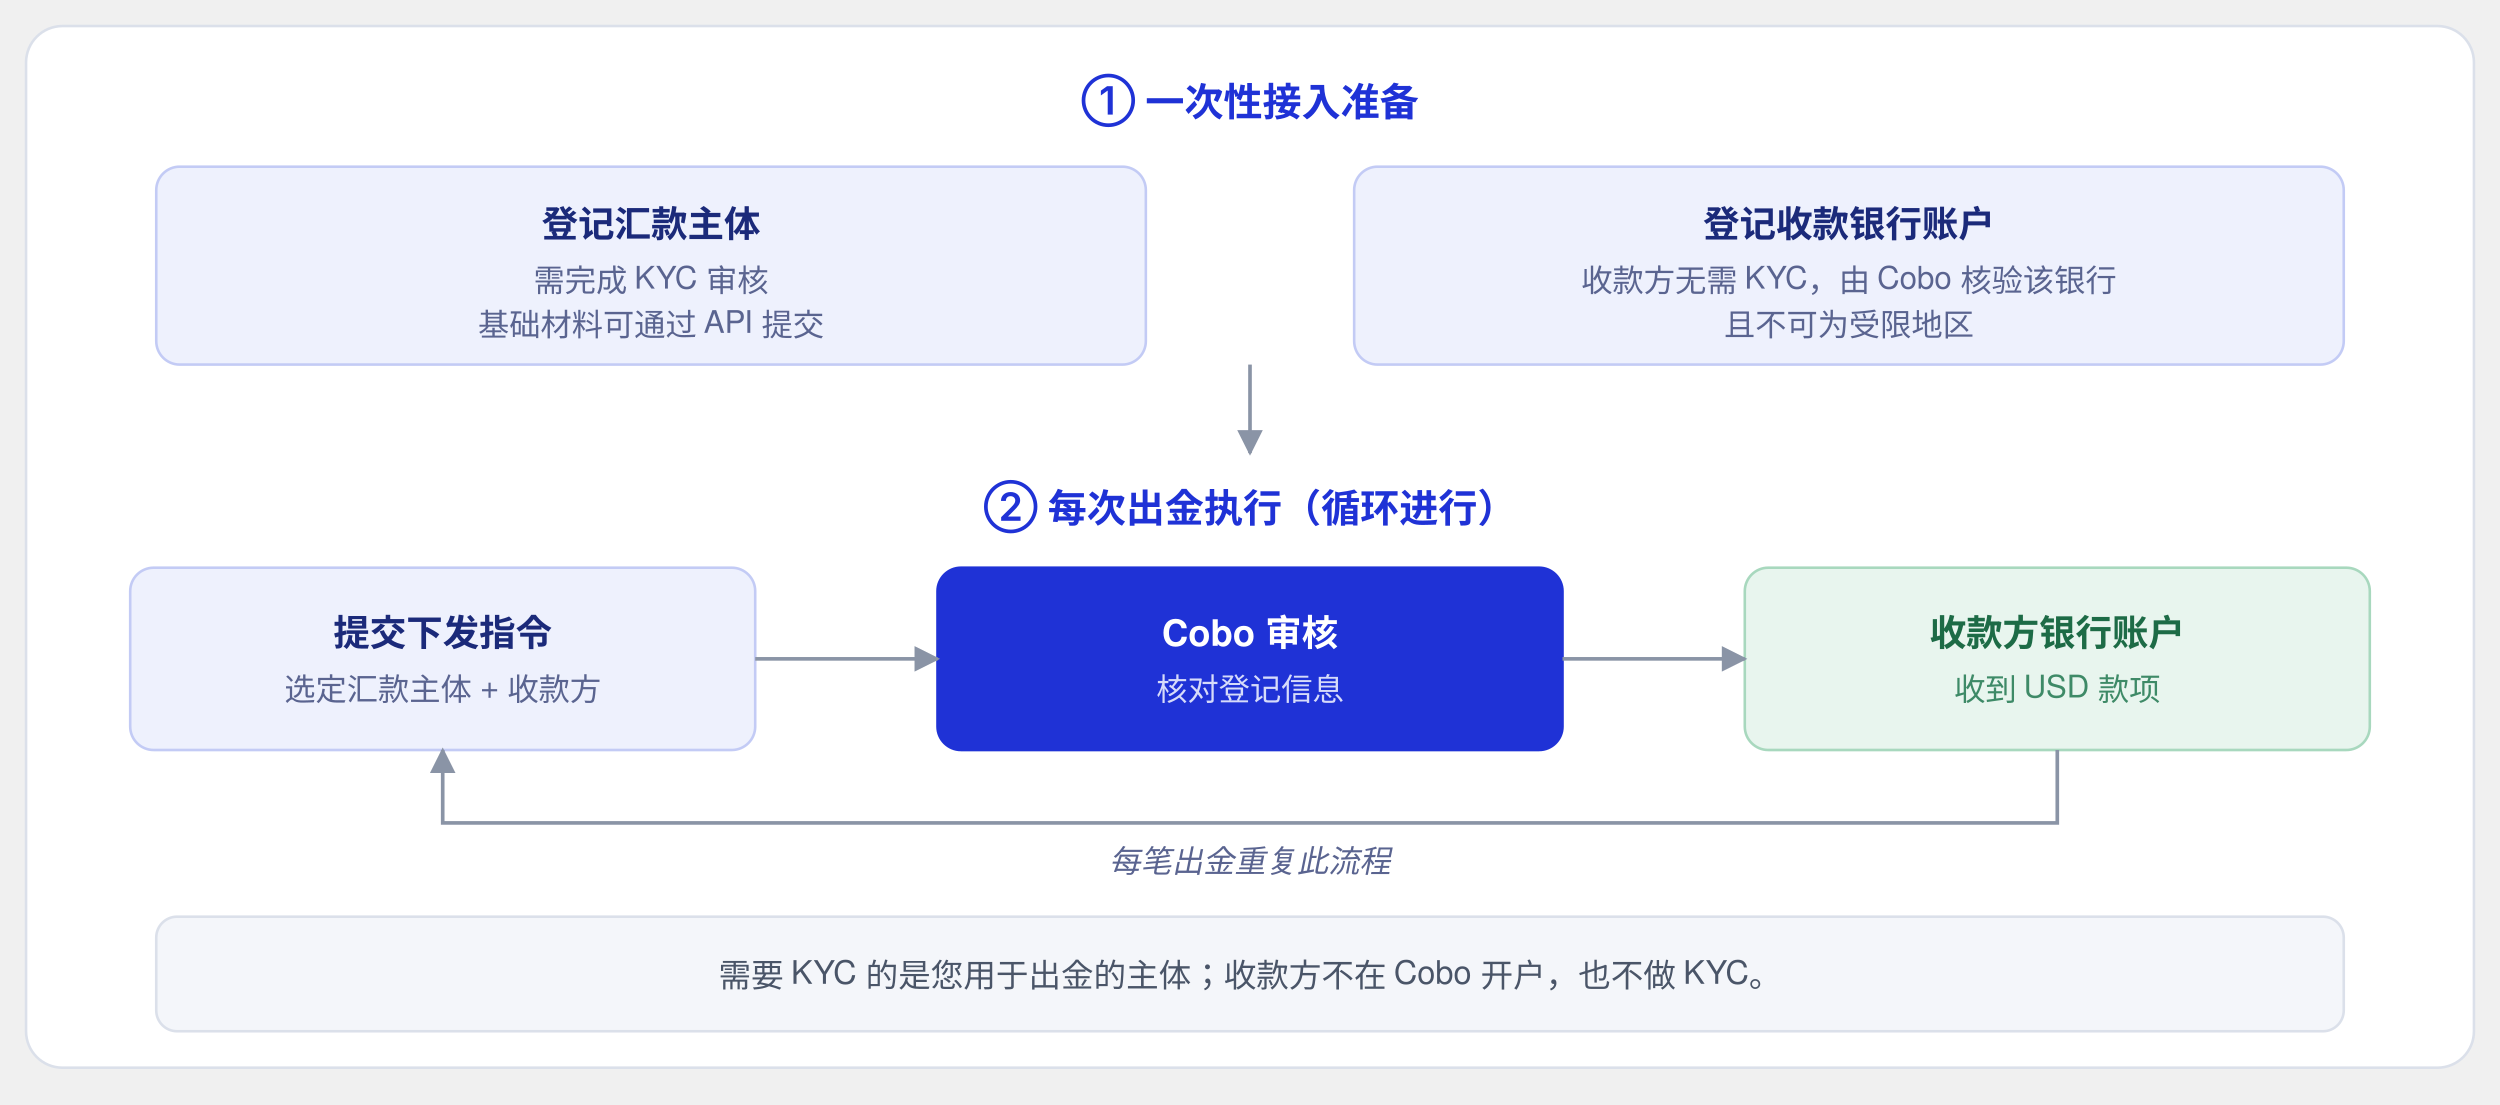
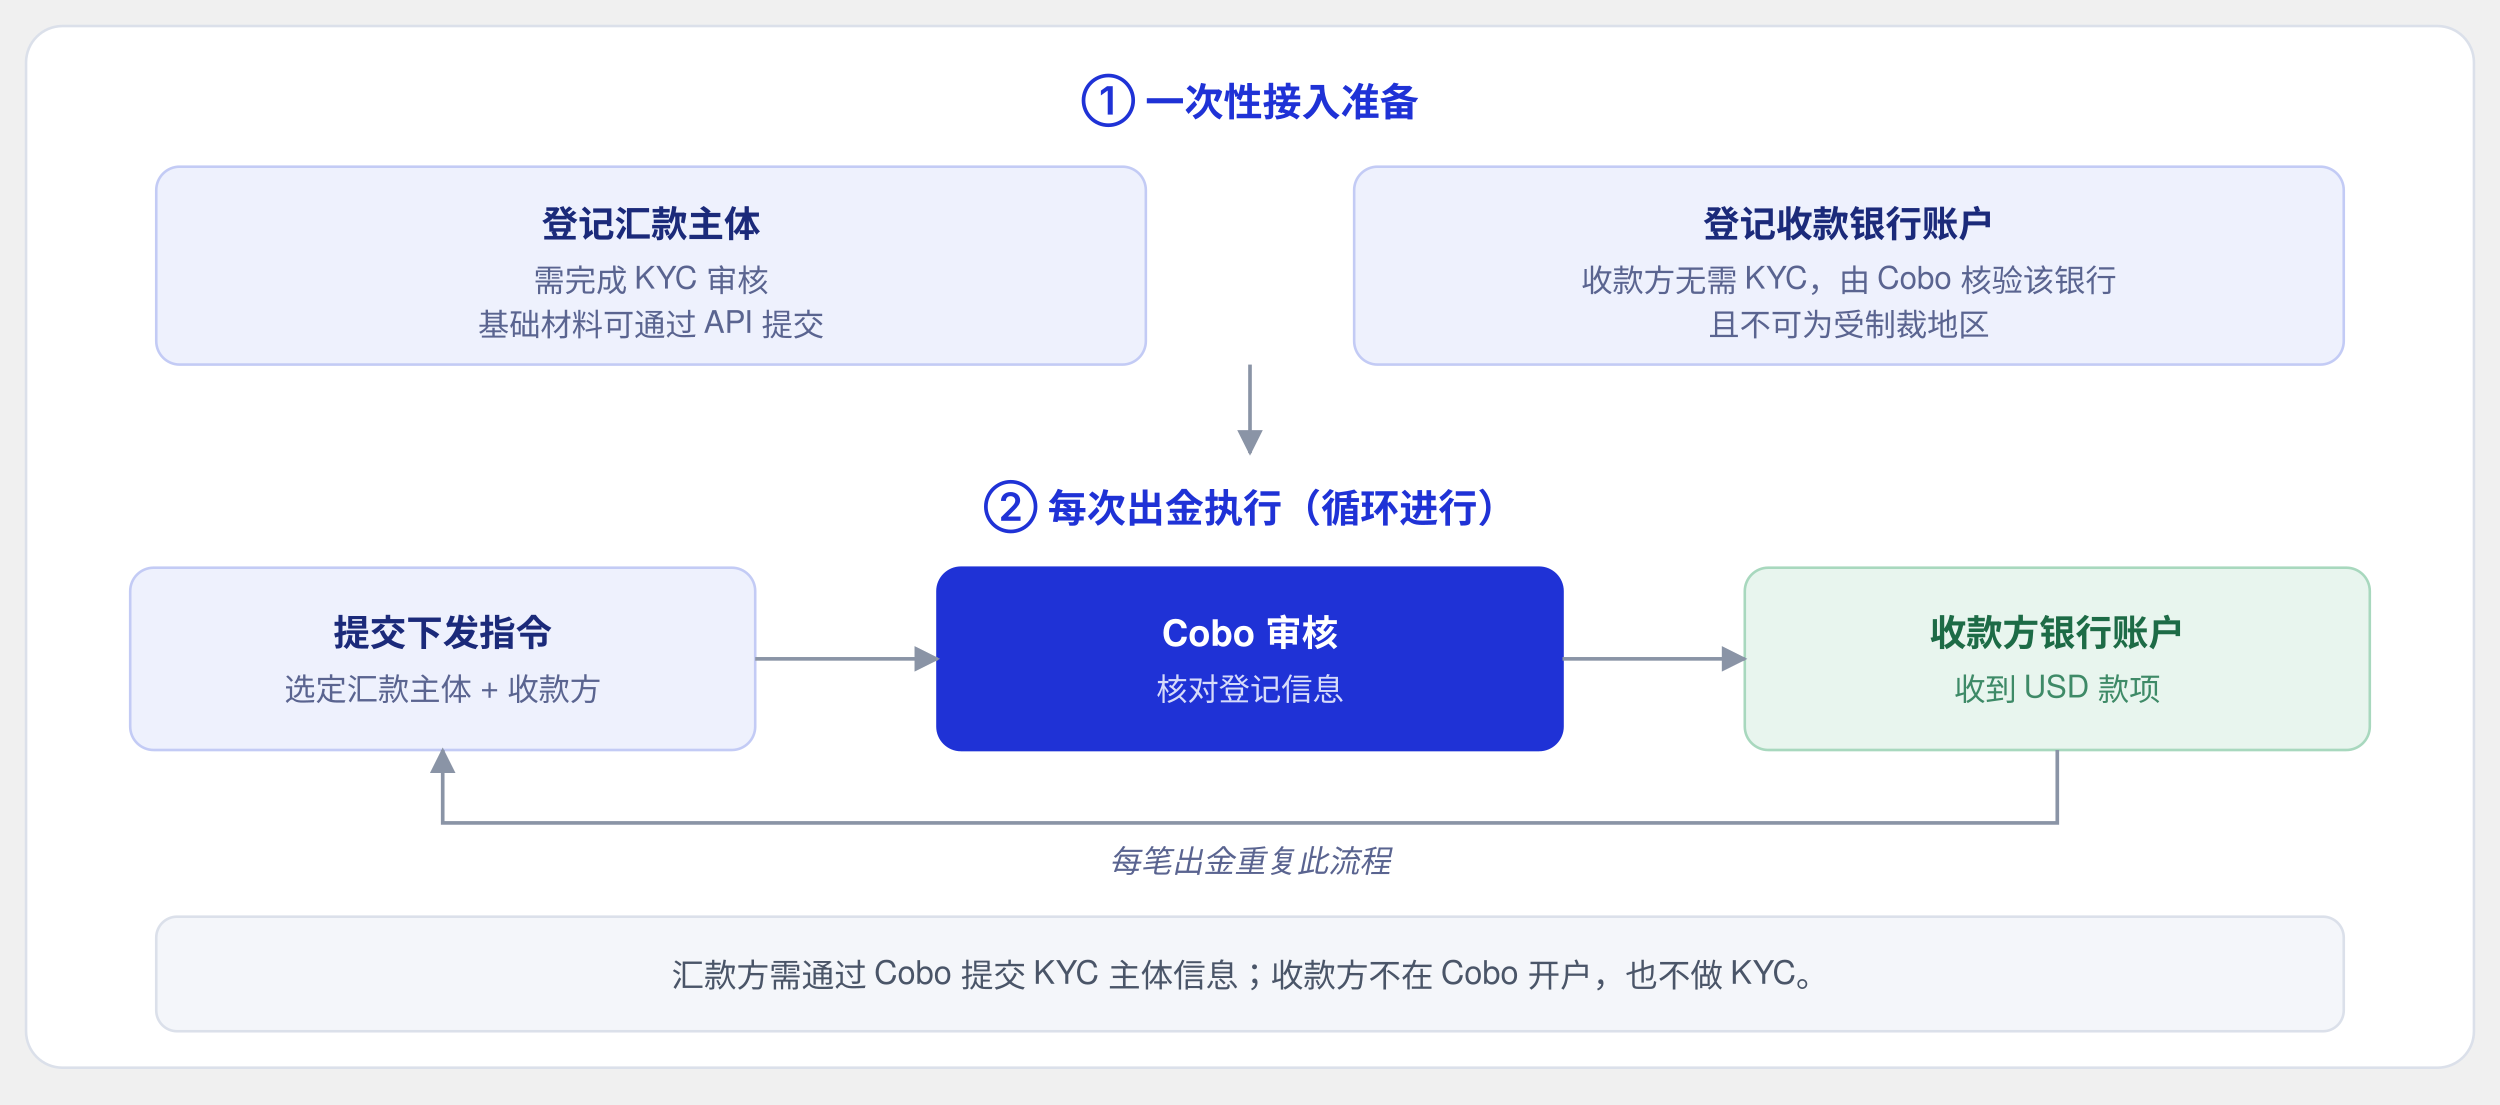
<svg xmlns="http://www.w3.org/2000/svg" width="960" height="424" viewBox="0 0 960 424" role="img" aria-label="POBO 接入流程：第一阶段一次性接入准备，登记汇款主体并完成其 KYC 审核，登记收款银行账户且收款方无需 KYC；第二阶段每次出金循环执行，提交下发指令、Cobo 审核、收款方银行账户收到 USD 款项。">
  <defs>
    <marker id="a" viewBox="0 0 10 10" refX="9" refY="5" markerWidth="7" markerHeight="7" orient="auto-start-reverse">
      <path d="M0 0L10 5L0 10z" fill="#8A94A6" />
    </marker>
  </defs>
  <g font-family="-apple-system,BlinkMacSystemFont,'Segoe UI',Helvetica,Arial,sans-serif">
    <rect x="10" y="10" width="940" height="400" rx="14" fill="#FFFFFF" stroke="#DBE0EA" stroke-width="1" />
    <text x="480" y="44" text-anchor="middle" font-size="15" font-weight="600" fill="#1F32D6">① 一次性接入准备</text>
    <rect x="60" y="64" width="380" height="76" rx="9" fill="#EEF1FD" stroke="#C3CBF5" stroke-width="1" />
    <text x="250" y="91" text-anchor="middle" font-size="14" font-weight="600" fill="#1B2A7A">登记汇款主体</text>
    <text x="250" y="112" text-anchor="middle" font-size="12" fill="#5A6490">需完成 KYC 审核</text>
    <text x="250" y="129" text-anchor="middle" font-size="12" fill="#5A6490">基础材料可通过 API 提交</text>
    <rect x="520" y="64" width="380" height="76" rx="9" fill="#EEF1FD" stroke="#C3CBF5" stroke-width="1" />
    <text x="710" y="91" text-anchor="middle" font-size="14" font-weight="600" fill="#1B2A7A">登记收款银行账户</text>
    <text x="710" y="112" text-anchor="middle" font-size="12" fill="#5A6490">收款方无需 KYC，由 Cobo 核验该银行</text>
-     <text x="710" y="129" text-anchor="middle" font-size="12" fill="#5A6490">且不可为受限地区</text>
+     <text x="710" y="129" text-anchor="middle" font-size="12" fill="#5A6490">且不可为受制裁地区</text>
    <line x1="480" y1="140" x2="480" y2="174" stroke="#8A94A6" stroke-width="1.4" marker-end="url(#a)" />
    <text x="480" y="200" text-anchor="middle" font-size="15" font-weight="600" fill="#1F32D6">② 每次出金执行（循环进行）</text>
    <rect x="50" y="218" width="240" height="70" rx="9" fill="#EEF1FD" stroke="#C3CBF5" stroke-width="1" />
    <text x="170" y="248" text-anchor="middle" font-size="14" font-weight="600" fill="#1B2A7A">提交下发指令</text>
    <text x="170" y="269" text-anchor="middle" font-size="12" fill="#5A6490">选定汇款主体 + 收款方</text>
    <rect x="360" y="218" width="240" height="70" rx="9" fill="#1F32D6" stroke="#1F32D6" stroke-width="1" />
    <text x="480" y="248" text-anchor="middle" font-size="14" font-weight="600" fill="#FFFFFF">Cobo 审核</text>
    <text x="480" y="269" text-anchor="middle" font-size="12" fill="#D6DBFA">核对登记信息</text>
    <rect x="670" y="218" width="240" height="70" rx="9" fill="#E8F5EE" stroke="#A8D8BE" stroke-width="1" />
    <text x="790" y="248" text-anchor="middle" font-size="14" font-weight="600" fill="#1D6B46">收款方银行账户</text>
    <text x="790" y="269" text-anchor="middle" font-size="12" fill="#3E8A67">收到 USD 款项</text>
    <line x1="290" y1="253" x2="360" y2="253" stroke="#8A94A6" stroke-width="1.4" marker-end="url(#a)" />
    <line x1="600" y1="253" x2="670" y2="253" stroke="#8A94A6" stroke-width="1.4" marker-end="url(#a)" />
    <path d="M790 288L790 316L170 316L170 288" fill="none" stroke="#8A94A6" stroke-width="1.4" marker-end="url(#a)" />
    <text x="480" y="335" text-anchor="middle" font-size="12" font-style="italic" fill="#5A6490">每笔出金重复此流程</text>
    <rect x="60" y="352" width="840" height="44" rx="8" fill="#F4F6FA" stroke="#DBE0EA" stroke-width="1" />
-     <text x="480" y="379" text-anchor="middle" font-size="12.5" fill="#4A5568">需要 KYC 的是您用于出金的主体；收款方不在 Cobo 开户，也不做 KYC。</text>
+     <text x="480" y="379" text-anchor="middle" font-size="12.5" fill="#4A5568">汇款方需通过 Cobo 提交 KYC 主体信息；收款方不在 Cobo 开户，也不做 KYC。</text>
  </g>
</svg>
